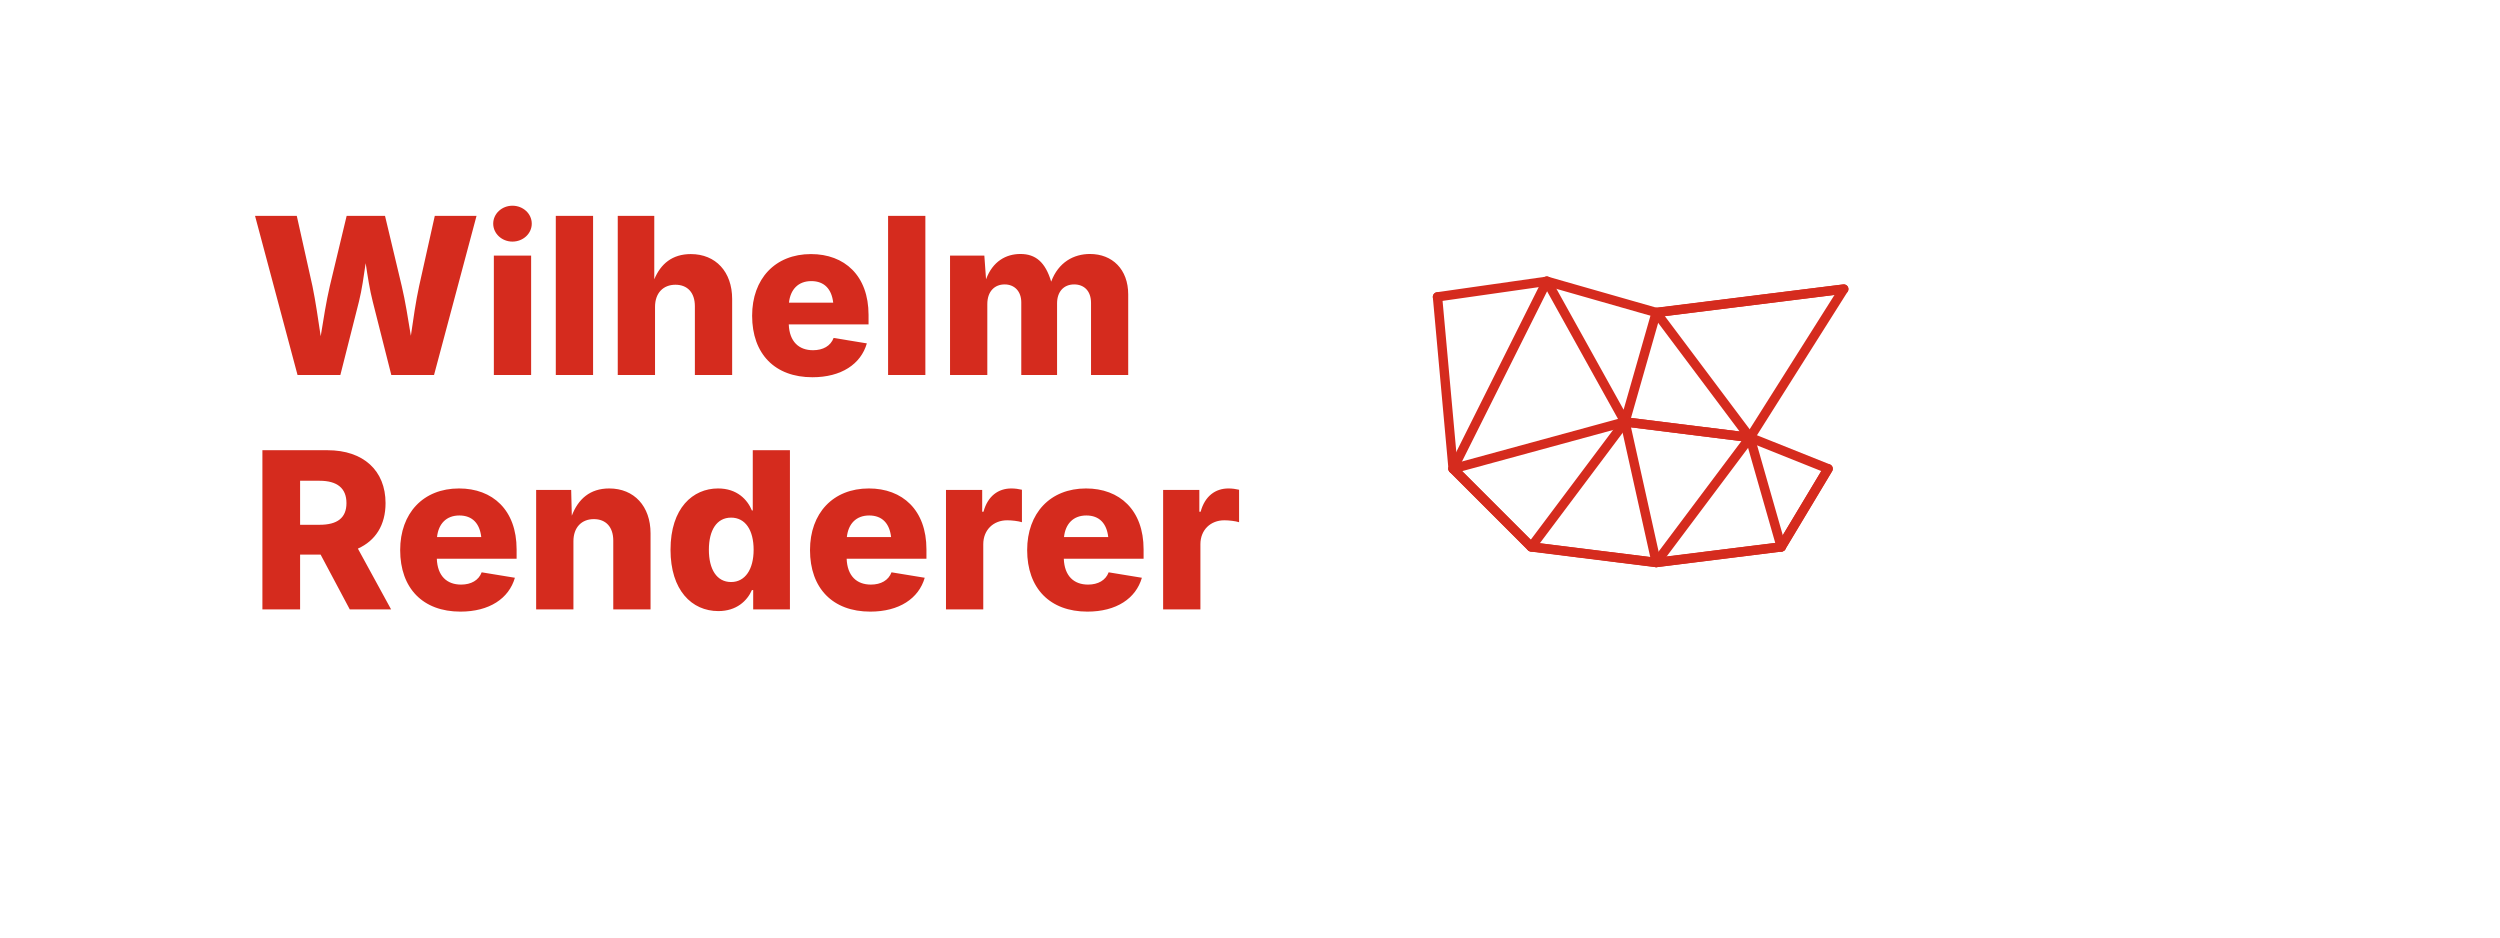
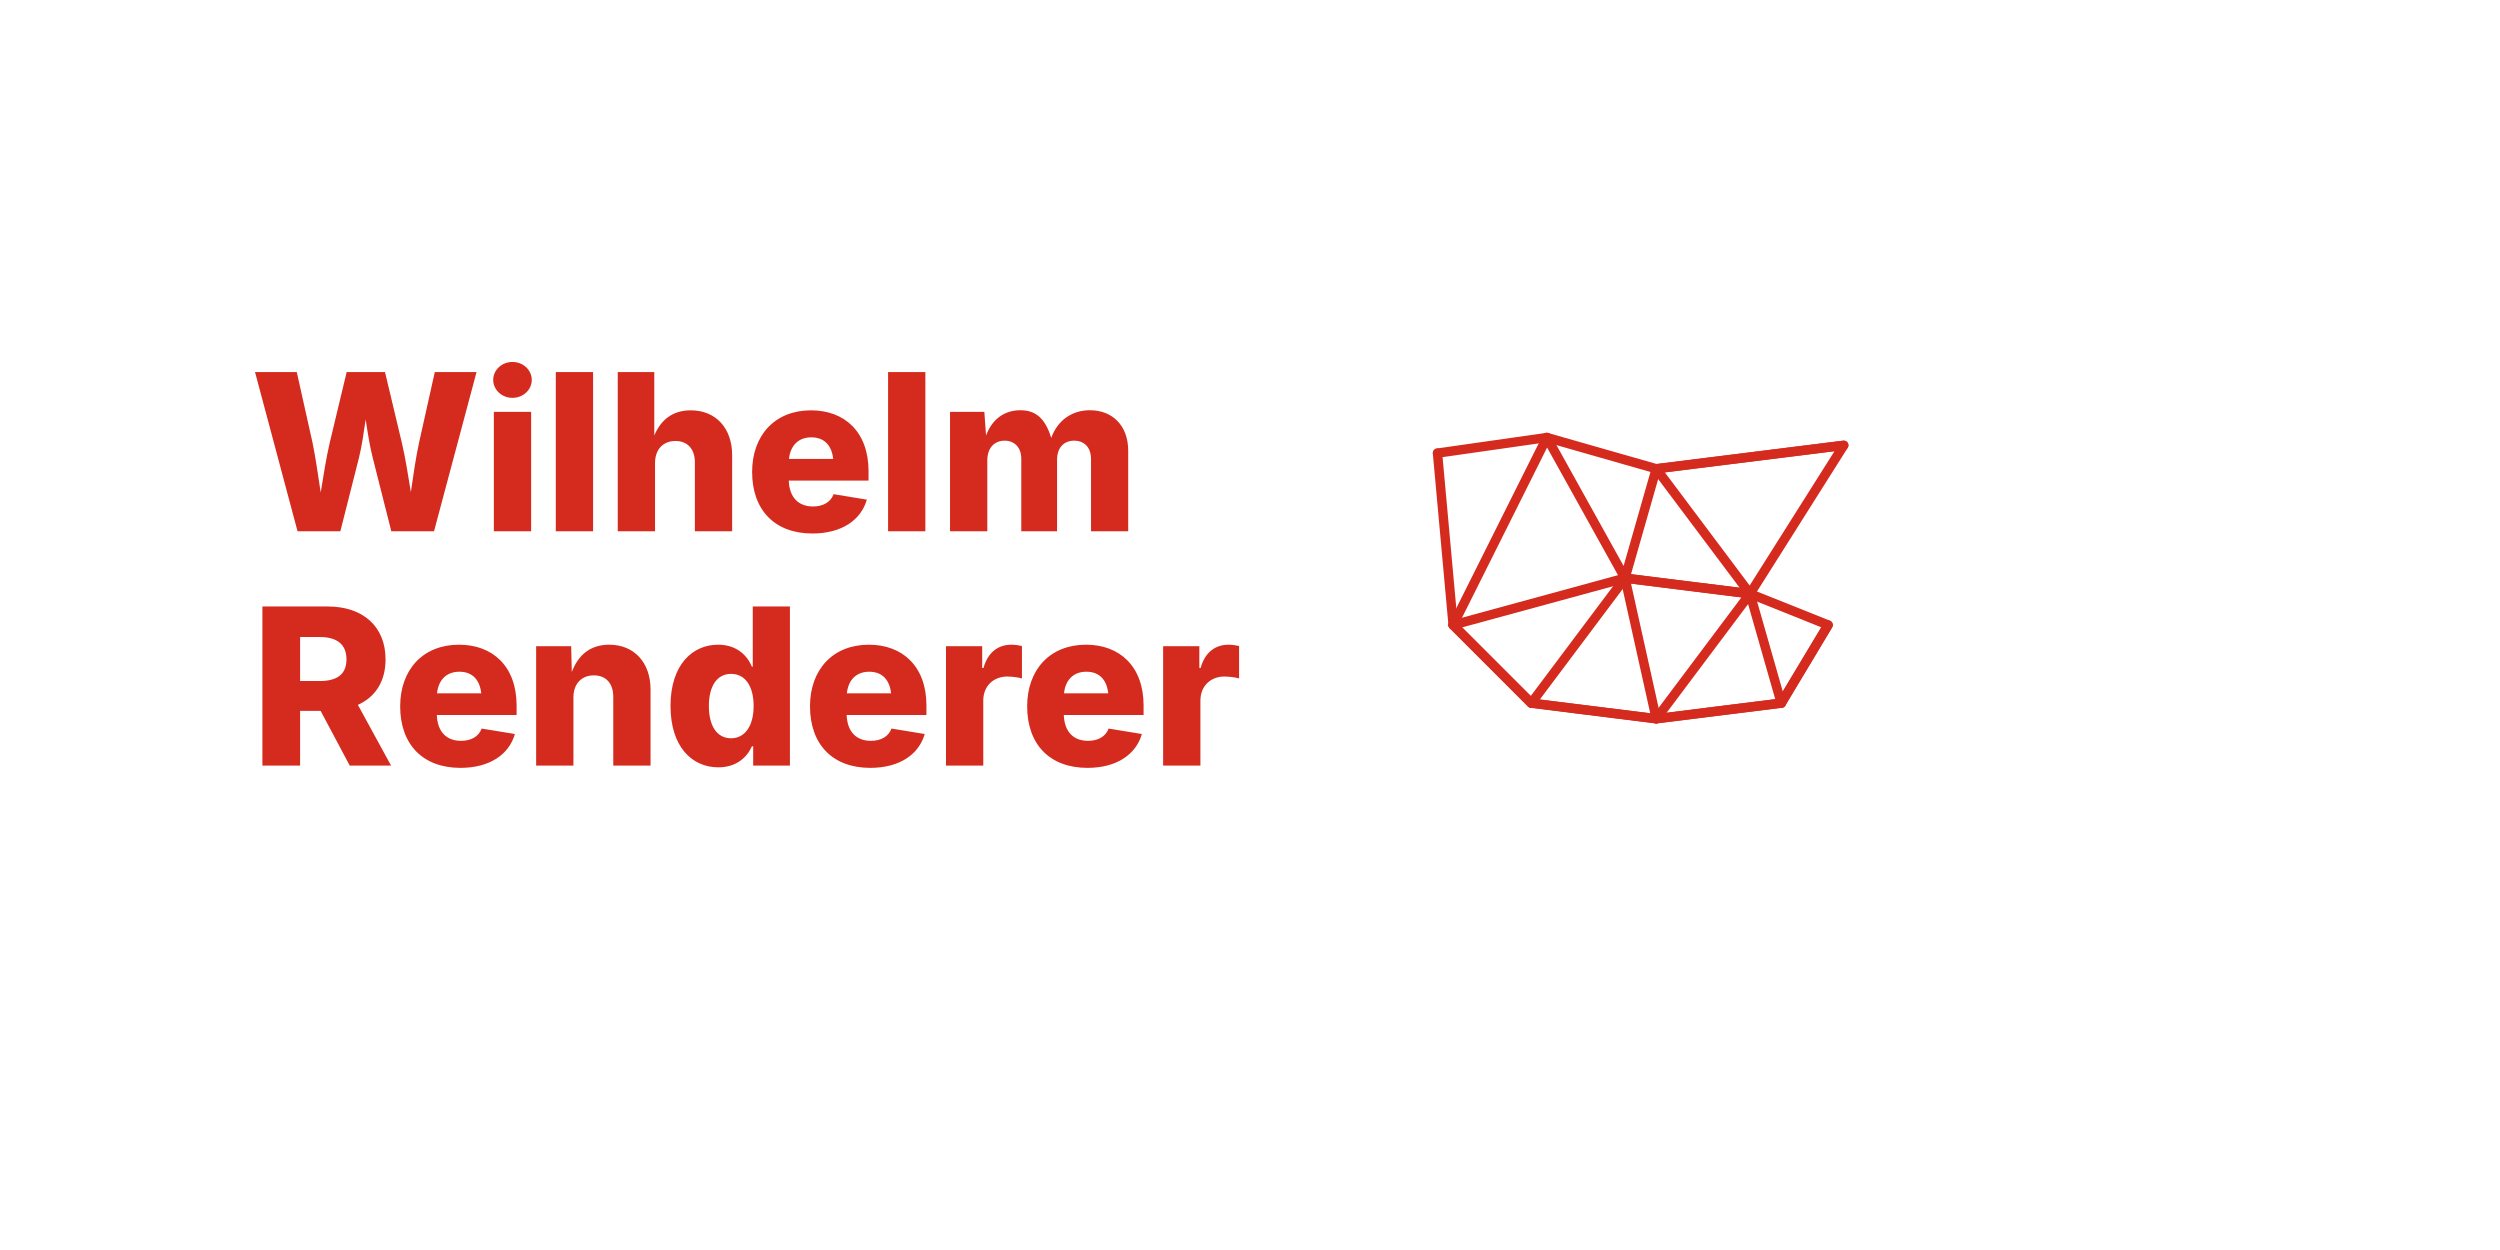
- <svg xmlns="http://www.w3.org/2000/svg" width="1600" height="600" viewBox="0 0 1600 600">
+ <svg xmlns="http://www.w3.org/2000/svg" width="800" height="400" viewBox="0 0 1600 600">
  <defs>
    <style>
      .brand { fill: #D52B1E; }
      .font  { font-family: Inter, Helvetica, Arial, sans-serif; font-weight: 800; }
      .mesh  {
        stroke: #D52B1E;
        stroke-width: 6; /* increased */
        fill: none;
        stroke-linecap: round;
        stroke-linejoin: round;
      }
    </style>
  </defs>
  <g transform="translate(160, 0)">
    <text class="brand font" x="0" y="240" font-size="140">Wilhelm</text>
    <text class="brand font" x="0" y="390" font-size="140">Renderer</text>
  </g>
  <g transform="translate(900, 160)">
    <g class="mesh">
      <path d="M20 30 L90 20 L160 40 L280 25" />
      <path d="M90 20 L140 110 L160 40" />
      <path d="M160 40 L220 120 L140 110" />
      <path d="M160 40 L280 25 L220 120" />
      <path d="M140 110 L220 120 L160 200" />
      <path d="M140 110 L160 200 L80 190" />
      <path d="M140 110 L80 190 L30 140" />
      <path d="M140 110 L30 140 L20 30" />
      <path d="M220 120 L270 140 L240 190" />
      <path d="M220 120 L240 190 L160 200" />
      <path d="M30 140 L80 190 L160 200 L240 190" />
      <path d="M270 140 L240 190" />
      <path d="M90 20 L30 140" />
    </g>
  </g>
</svg>
